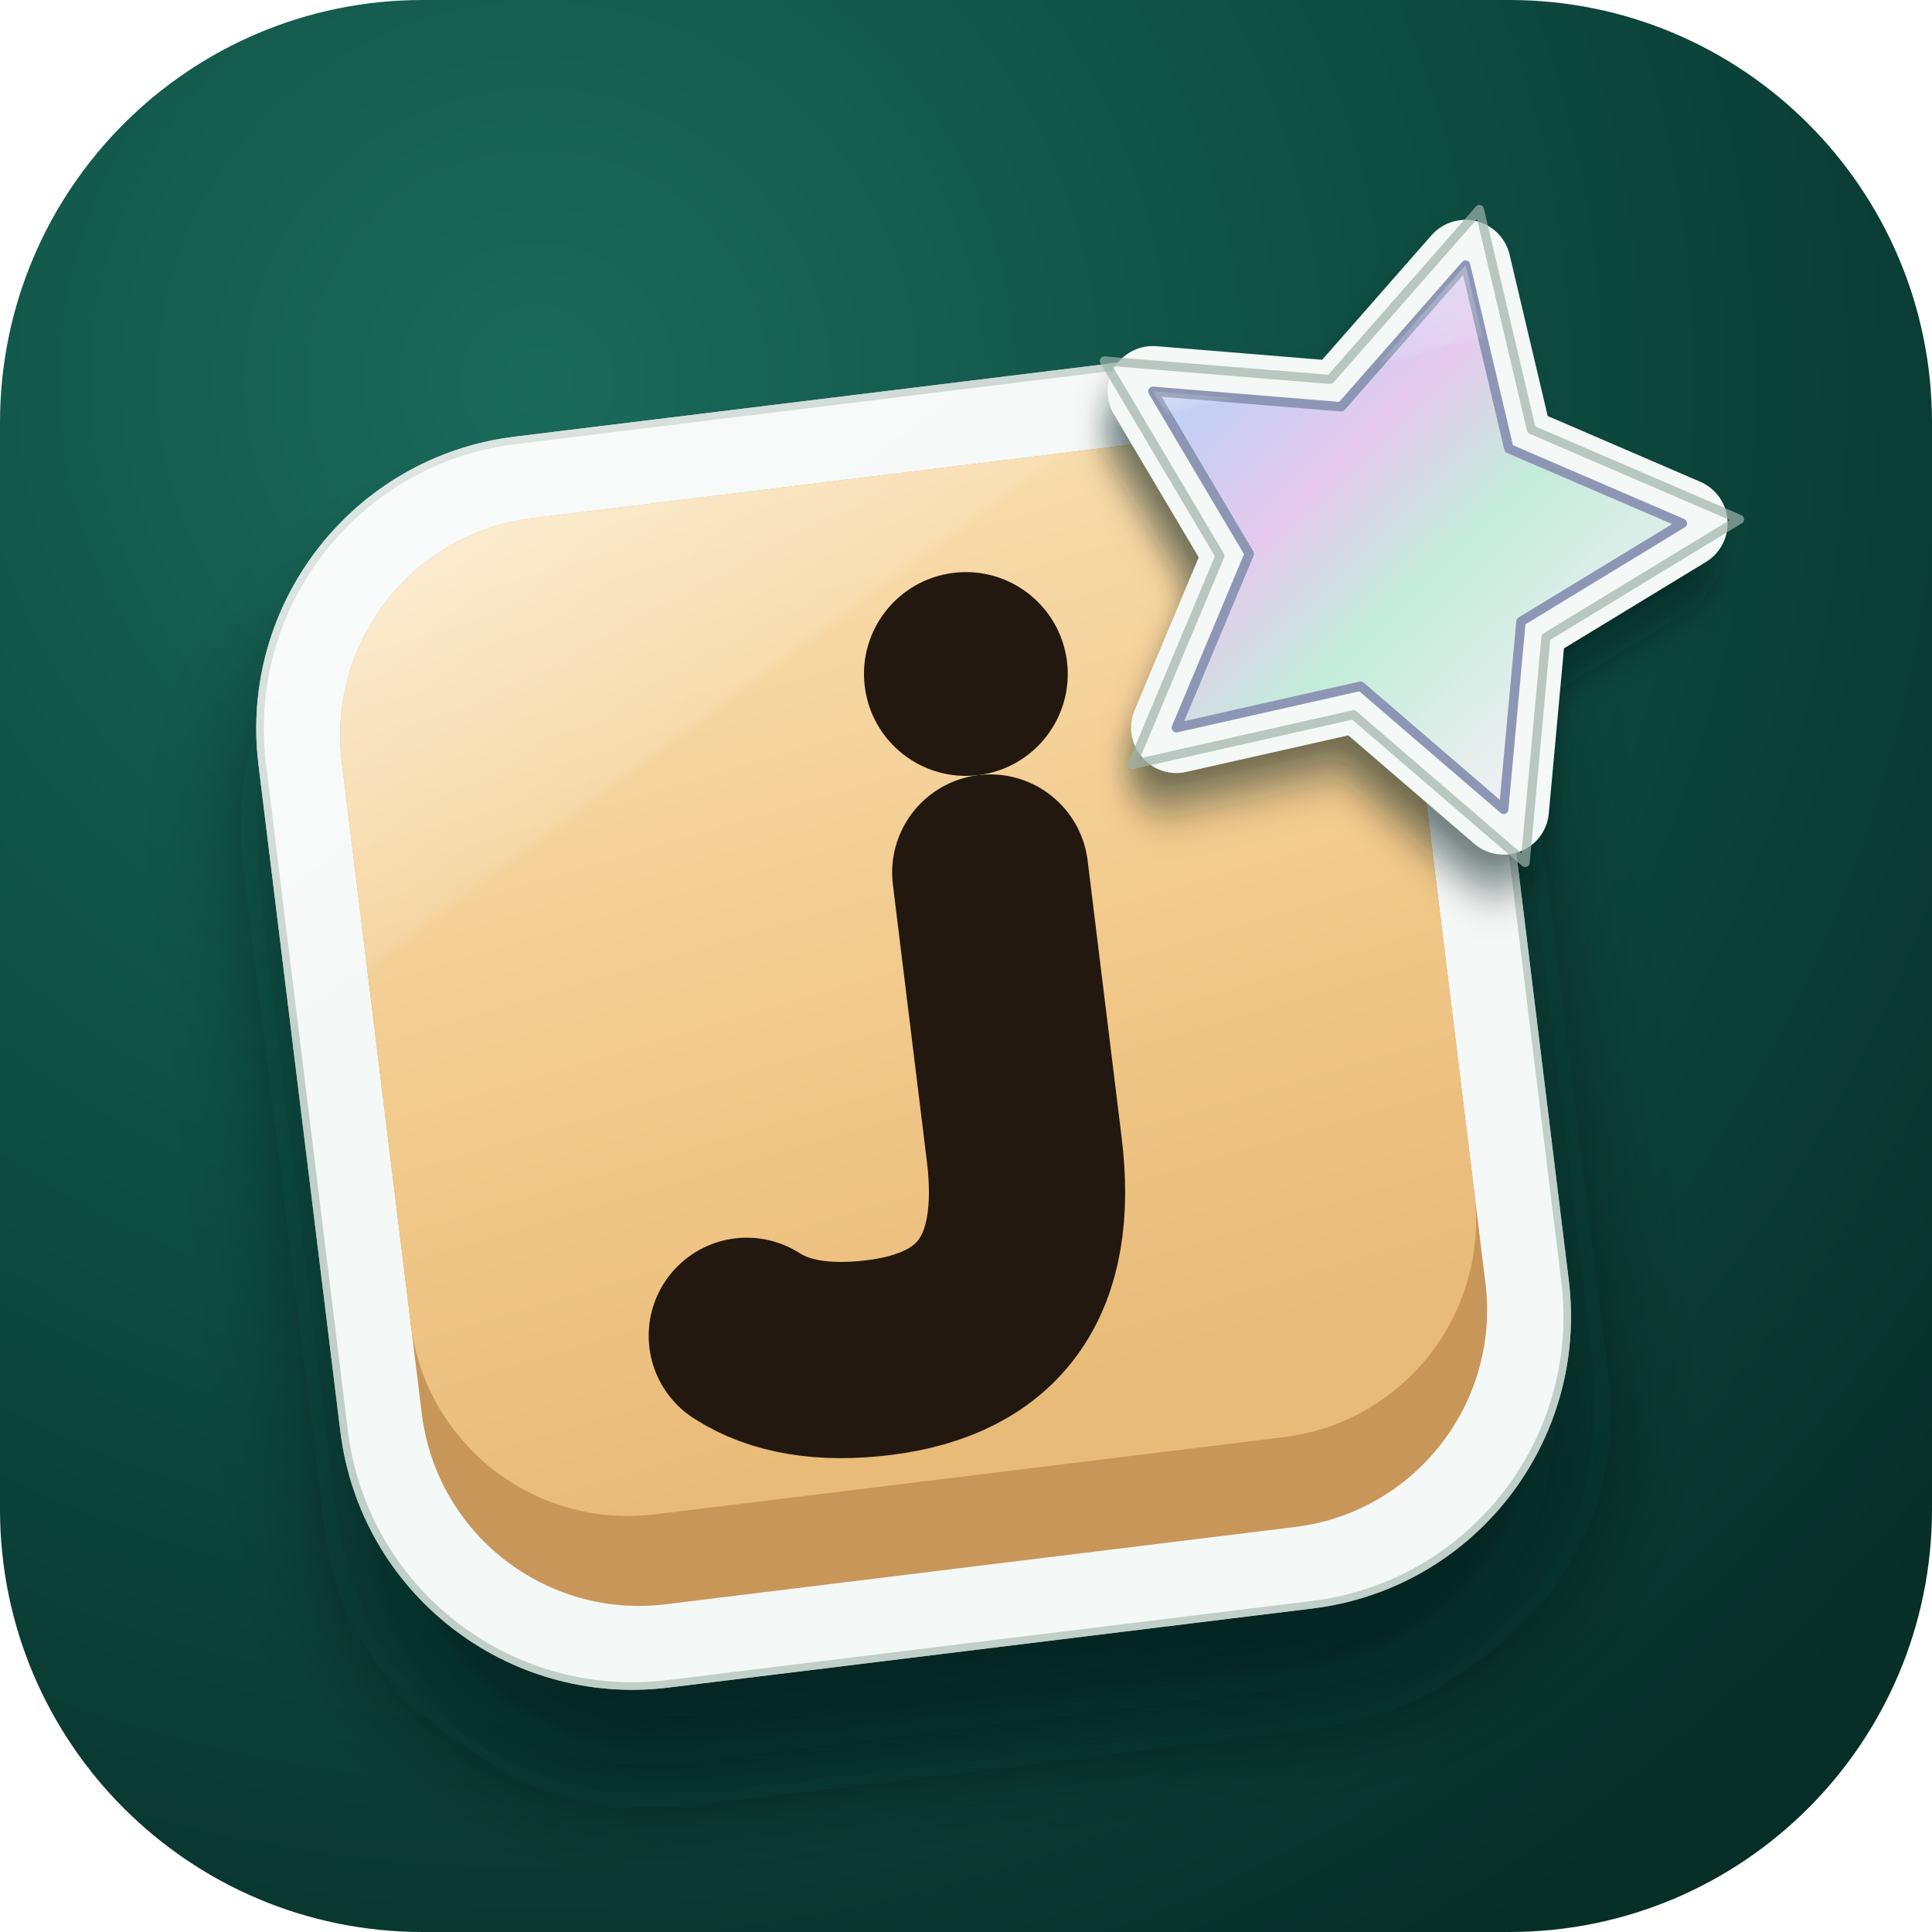
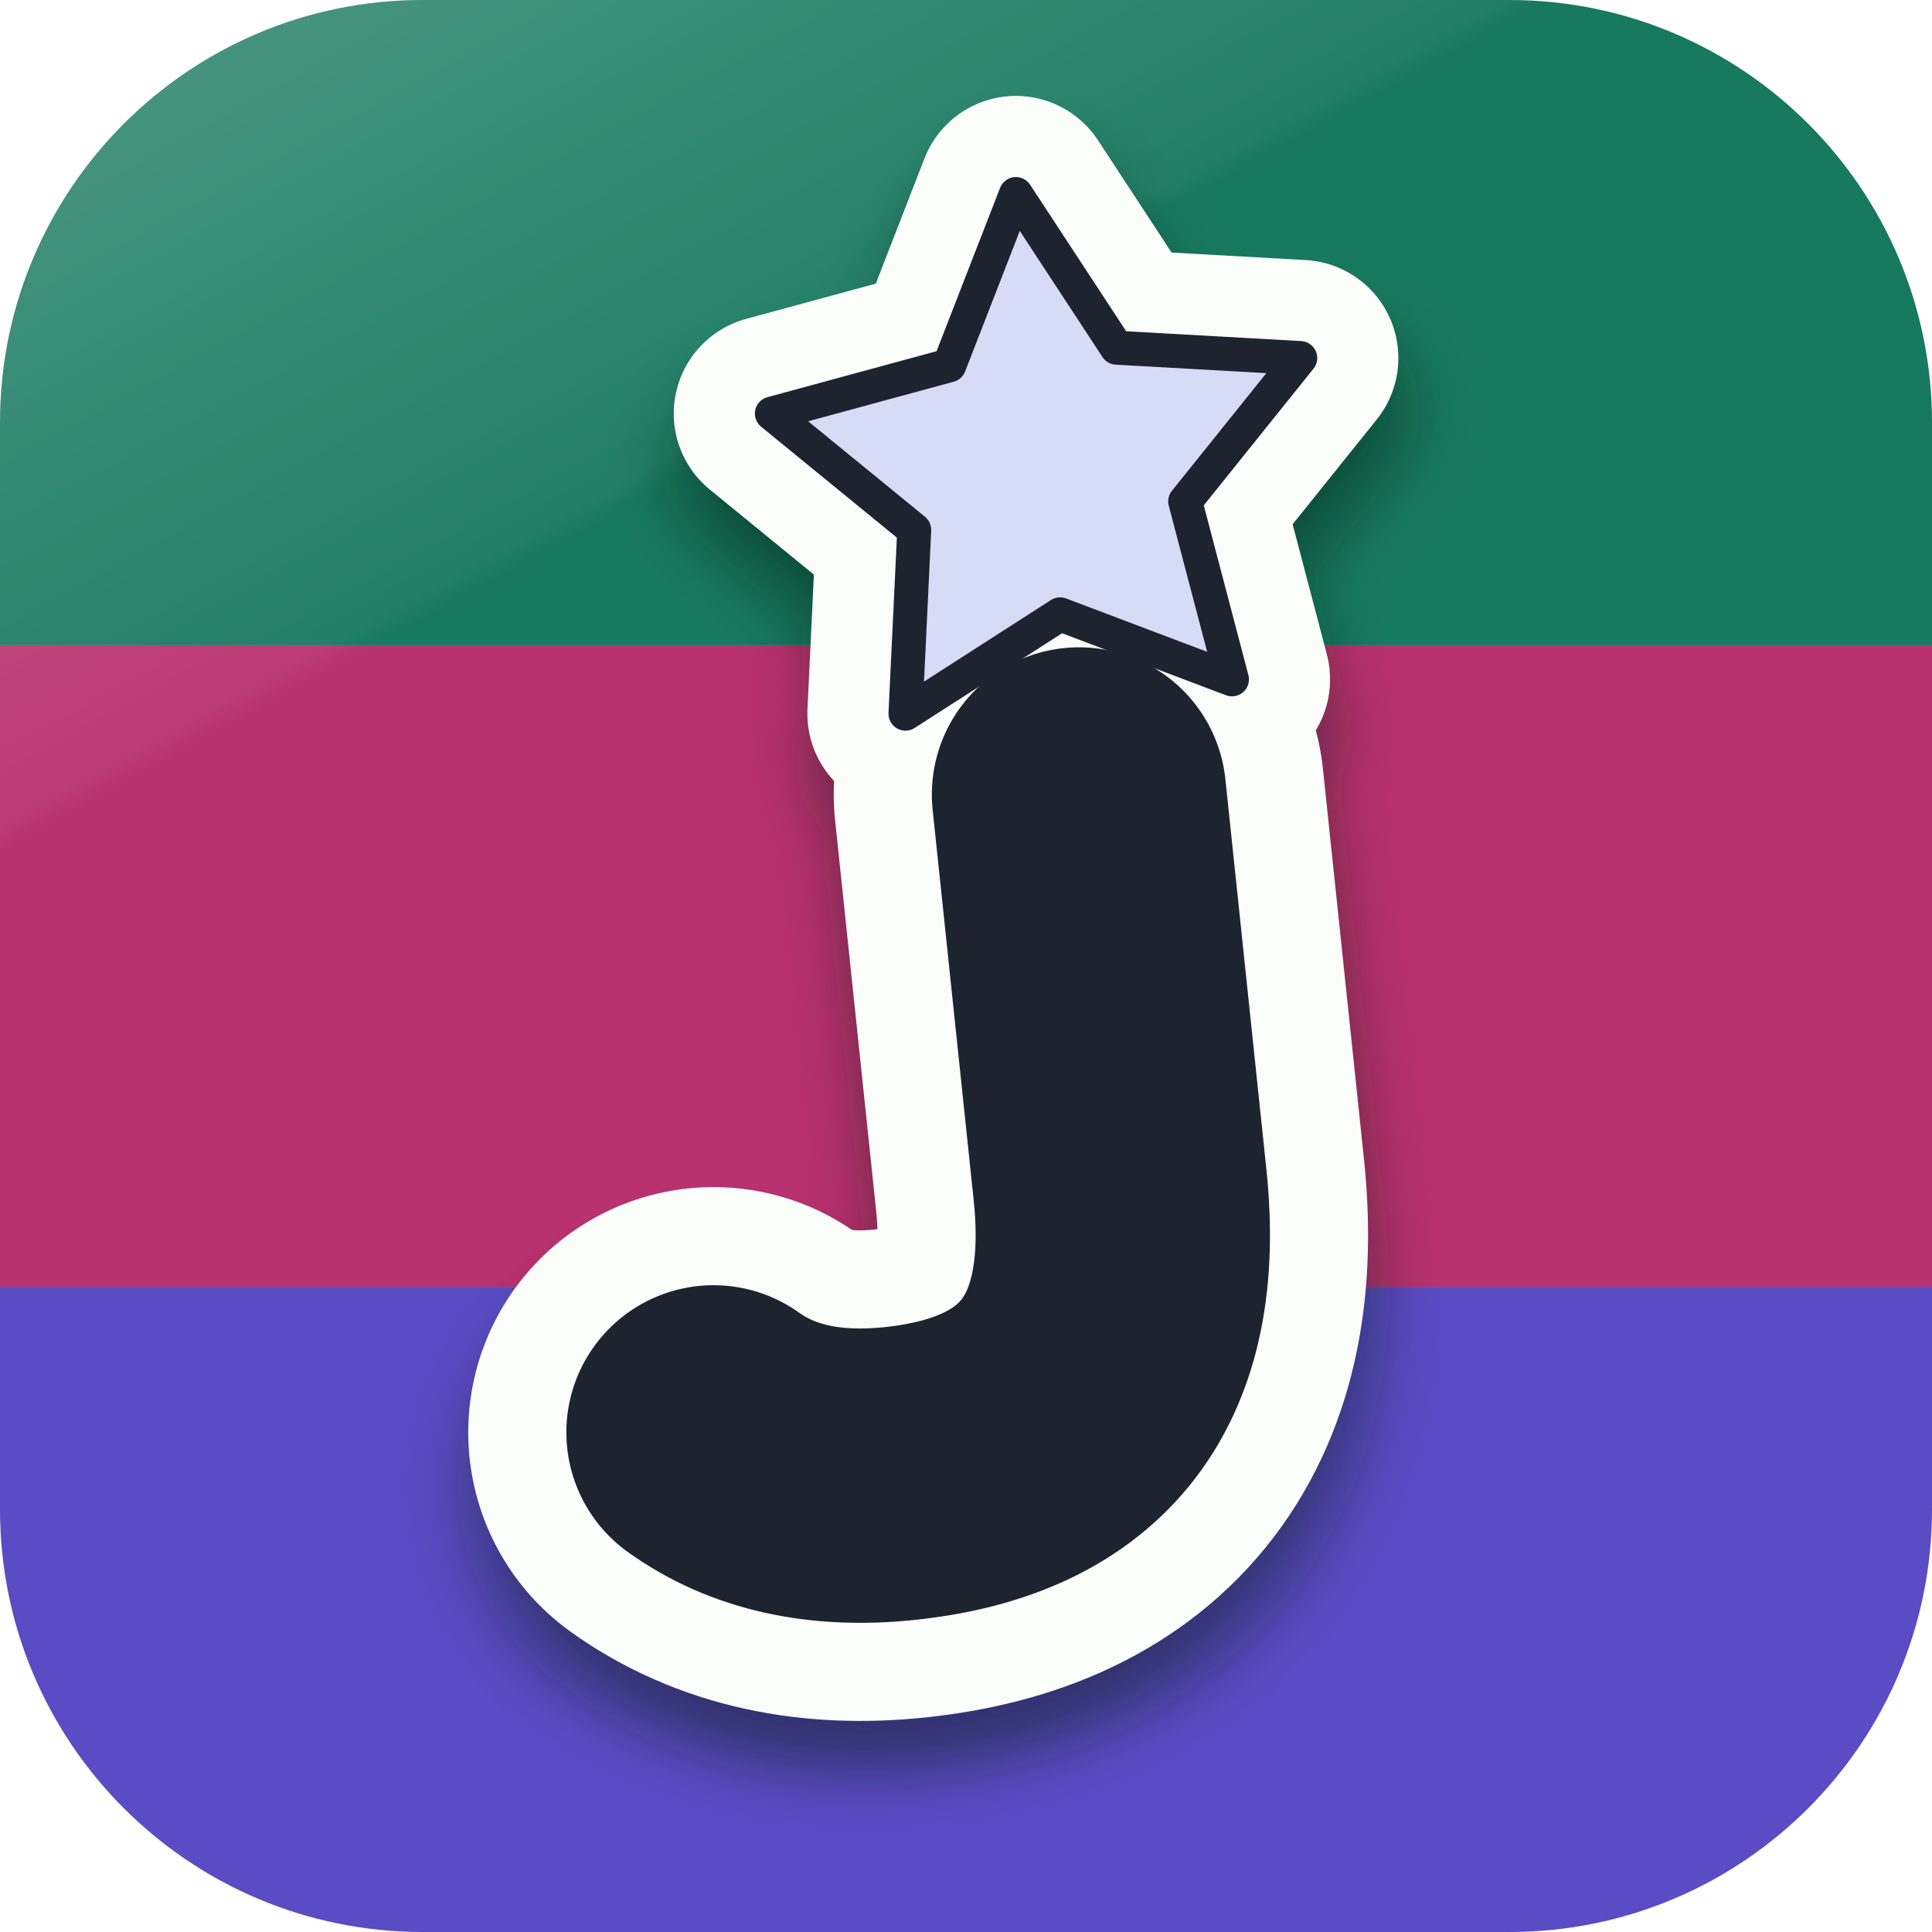
<svg xmlns="http://www.w3.org/2000/svg" viewBox="0 0 512 512">
  <defs>
-     <radialGradient id="lamp" cx="0.28" cy="0.2" r="0.95">
-       <stop offset="0" stop-color="#1a6a5a" />
-       <stop offset="0.45" stop-color="#0e4f43" />
-       <stop offset="1" stop-color="#072e27" />
-     </radialGradient>
-     <linearGradient id="maple" x1="0" y1="0" x2="0.18" y2="1">
-       <stop offset="0" stop-color="#f9e0b3" />
-       <stop offset="0.6" stop-color="#f1c98a" />
-       <stop offset="1" stop-color="#e9bb79" />
-     </linearGradient>
    <linearGradient id="foil" x1="0" y1="0" x2="1" y2="0.6">
      <stop offset="0" stop-color="#e6eaee" />
      <stop offset="0.24" stop-color="#c3cff4" />
      <stop offset="0.46" stop-color="#e6caee" />
      <stop offset="0.68" stop-color="#c3ecda" />
      <stop offset="1" stop-color="#eceff1" />
    </linearGradient>
    <linearGradient id="gloss" x1="0" y1="0" x2="0.55" y2="1">
-       <stop offset="0" stop-color="#fff" stop-opacity="0.55" />
-       <stop offset="0.33" stop-color="#fff" stop-opacity="0.12" />
+       <stop offset="0" stop-color="#fff" stop-opacity="0.4" />
+       <stop offset="0.33" stop-color="#fff" stop-opacity="0.08" />
      <stop offset="0.34" stop-color="#fff" stop-opacity="0" />
    </linearGradient>
    <filter id="lift" x="-30%" y="-30%" width="160%" height="170%">
-       <feGaussianBlur stdDeviation="14" />
-     </filter>
-     <filter id="lift-sm" x="-40%" y="-40%" width="180%" height="190%">
-       <feGaussianBlur stdDeviation="5" />
-     </filter>
-     <filter id="grain" x="0" y="0" width="100%" height="100%">
-       <feTurbulence type="fractalNoise" baseFrequency="0.012 0.22" numOctaves="1" seed="3" />
-       <feColorMatrix values="0 0 0 0 0.55  0 0 0 0 0.36  0 0 0 0 0.16  0 0 0 0.16 0" />
-       <feComposite in2="SourceGraphic" operator="in" />
+       <feGaussianBlur stdDeviation="8" />
    </filter>
    <clipPath id="corner">
      <rect width="512" height="512" rx="112" />
    </clipPath>
  </defs>
-   <rect width="512" height="512" rx="112" fill="url(#lamp)" />
  <g clip-path="url(#corner)">
-     <g transform="translate(256 262) scale(1) translate(-270 -254)">
-       <g transform="rotate(-7 256 262)">
-         <rect x="92" y="122" width="328" height="334" rx="78" fill="#021612" opacity="0.6" filter="url(#lift)" />
-         <rect x="92" y="96" width="328" height="334" rx="78" fill="#f4f8f6" />
-         <rect x="93" y="97" width="326" height="332" rx="77" fill="none" stroke="#9fb4ac" stroke-opacity="0.6" stroke-width="2" />
-         <rect x="114" y="118" width="284" height="290" rx="58" fill="#c9965a" />
-         <rect x="114" y="118" width="284" height="266" rx="58" fill="url(#maple)" />
-         <circle cx="281" cy="173" r="27" fill="#23180f" />
-         <path d="M281 226 V300 Q281 350 236 350 Q214 350 202 340" fill="none" stroke="#23180f" stroke-width="52" stroke-linecap="round" stroke-linejoin="round" />
-         <rect x="92" y="96" width="328" height="334" rx="78" fill="url(#gloss)" />
-       </g>
-       <g transform="rotate(14 384 136)">
-         <path d="M384.0 70.0L406.9 114.4L456.3 122.5L421.1 158.1L428.7 207.5L384.0 185.0L339.3 207.5L346.9 158.1L311.7 122.5L361.1 114.4Z" fill="#021612" opacity="0.55" filter="url(#lift-sm)" stroke="#021612" stroke-width="22" stroke-linejoin="round" />
-         <path d="M384.0 60.0L406.9 104.4L456.3 112.5L421.1 148.1L428.7 197.5L384.0 175.0L339.3 197.5L346.9 148.1L311.7 112.5L361.1 104.4Z" fill="#f4f8f6" stroke="#f4f8f6" stroke-width="24" stroke-linejoin="round" />
-         <path d="M384.0 60.0L406.9 104.4L456.3 112.5L421.1 148.1L428.7 197.5L384.0 175.0L339.3 197.5L346.9 148.1L311.7 112.5L361.1 104.4Z" fill="none" stroke="#9fb4ac" stroke-opacity="0.7" stroke-width="2" stroke-linejoin="round" transform="translate(384 136) scale(1.2) translate(-384 -136)" />
-         <path d="M384.0 60.0L406.9 104.4L456.3 112.5L421.1 148.1L428.7 197.5L384.0 175.0L339.3 197.5L346.9 148.1L311.7 112.5L361.1 104.4Z" fill="url(#foil)" stroke="#8d97b5" stroke-width="2.5" stroke-linejoin="round" />
-         <path d="M384.0 60.0L406.9 104.4L456.3 112.5L421.1 148.1L428.7 197.5L384.0 175.0L339.3 197.5L346.9 148.1L311.7 112.5L361.1 104.4Z" fill="url(#gloss)" />
-       </g>
+     <rect width="512" height="171" fill="#17795e" />
+     <rect y="171" width="512" height="170" fill="#b8326f" />
+     <rect y="341" width="512" height="171" fill="#5b4bc4" />
+     <rect width="512" height="512" fill="url(#gloss)" opacity="0.6" />
+   </g>
+   <g transform="translate(256 256) scale(1) translate(-256 -256) rotate(-6 256 270)">
+     <g opacity="0.45" filter="url(#lift)" transform="translate(0 14)">
+       <path d="M292 214 V318 Q292 388 226 388 Q196 388 178 372" fill="none" stroke="#06140f" stroke-width="130" stroke-linecap="round" stroke-linejoin="round" />
+       <path d="M292.0 54.0L314.3 97.3L362.4 105.1L328.1 139.7L335.5 187.9L292.0 166.0L248.5 187.9L255.9 139.7L221.6 105.1L269.7 97.3Z" fill="#06140f" stroke="#06140f" stroke-width="52" stroke-linejoin="round" />
    </g>
+     <path d="M292 214 V318 Q292 388 226 388 Q196 388 178 372" fill="none" stroke="#fbfdfb" stroke-width="130" stroke-linecap="round" stroke-linejoin="round" />
+     <path d="M292.0 54.0L314.3 97.3L362.4 105.1L328.1 139.7L335.5 187.9L292.0 166.0L248.5 187.9L255.9 139.7L221.6 105.1L269.7 97.3Z" fill="#fbfdfb" stroke="#fbfdfb" stroke-width="52" stroke-linejoin="round" />
+     <path d="M292 160 V214" stroke="#fbfdfb" stroke-width="91" stroke-linecap="round" />
+     <path d="M292 214 V318 Q292 388 226 388 Q196 388 178 372" fill="none" stroke="#1d2430" stroke-width="78" stroke-linecap="round" stroke-linejoin="round" />
+     <path d="M292.0 54.0L314.3 97.3L362.4 105.1L328.1 139.7L335.5 187.9L292.0 166.0L248.5 187.9L255.9 139.7L221.6 105.1L269.7 97.3Z" fill="#d6dcf6" stroke="#1d2430" stroke-width="9" stroke-linejoin="round" />
  </g>
</svg>
